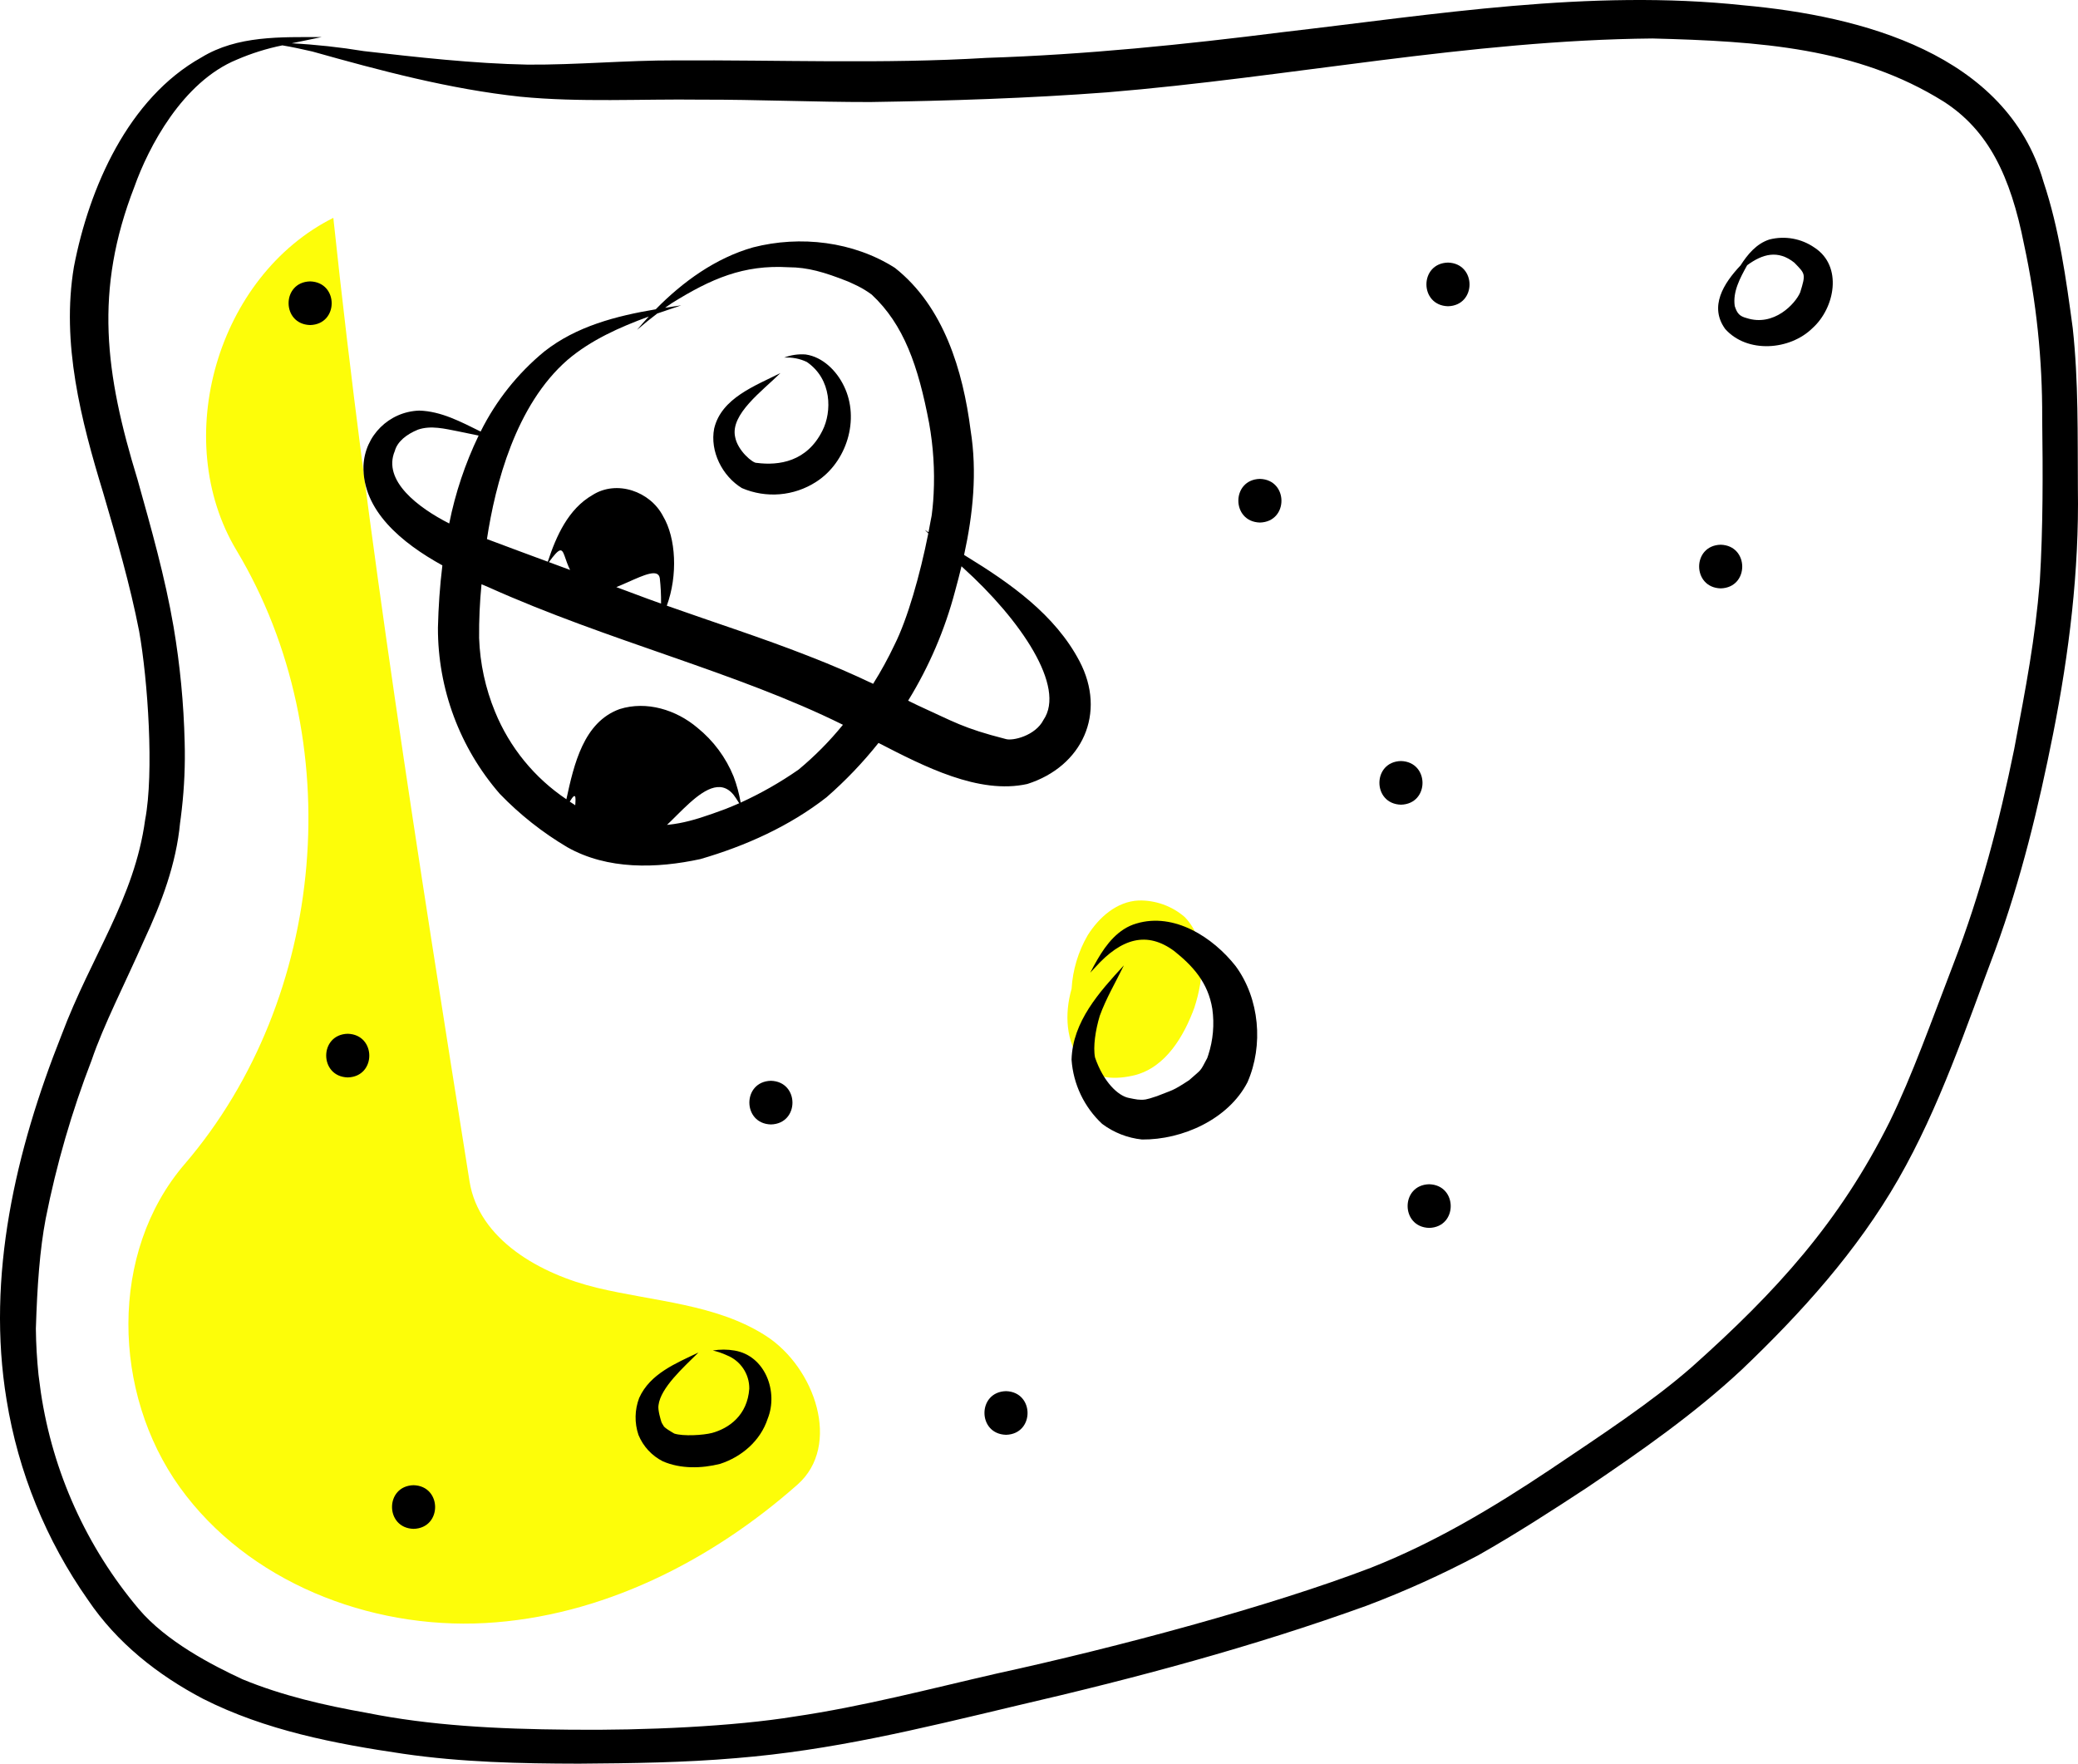
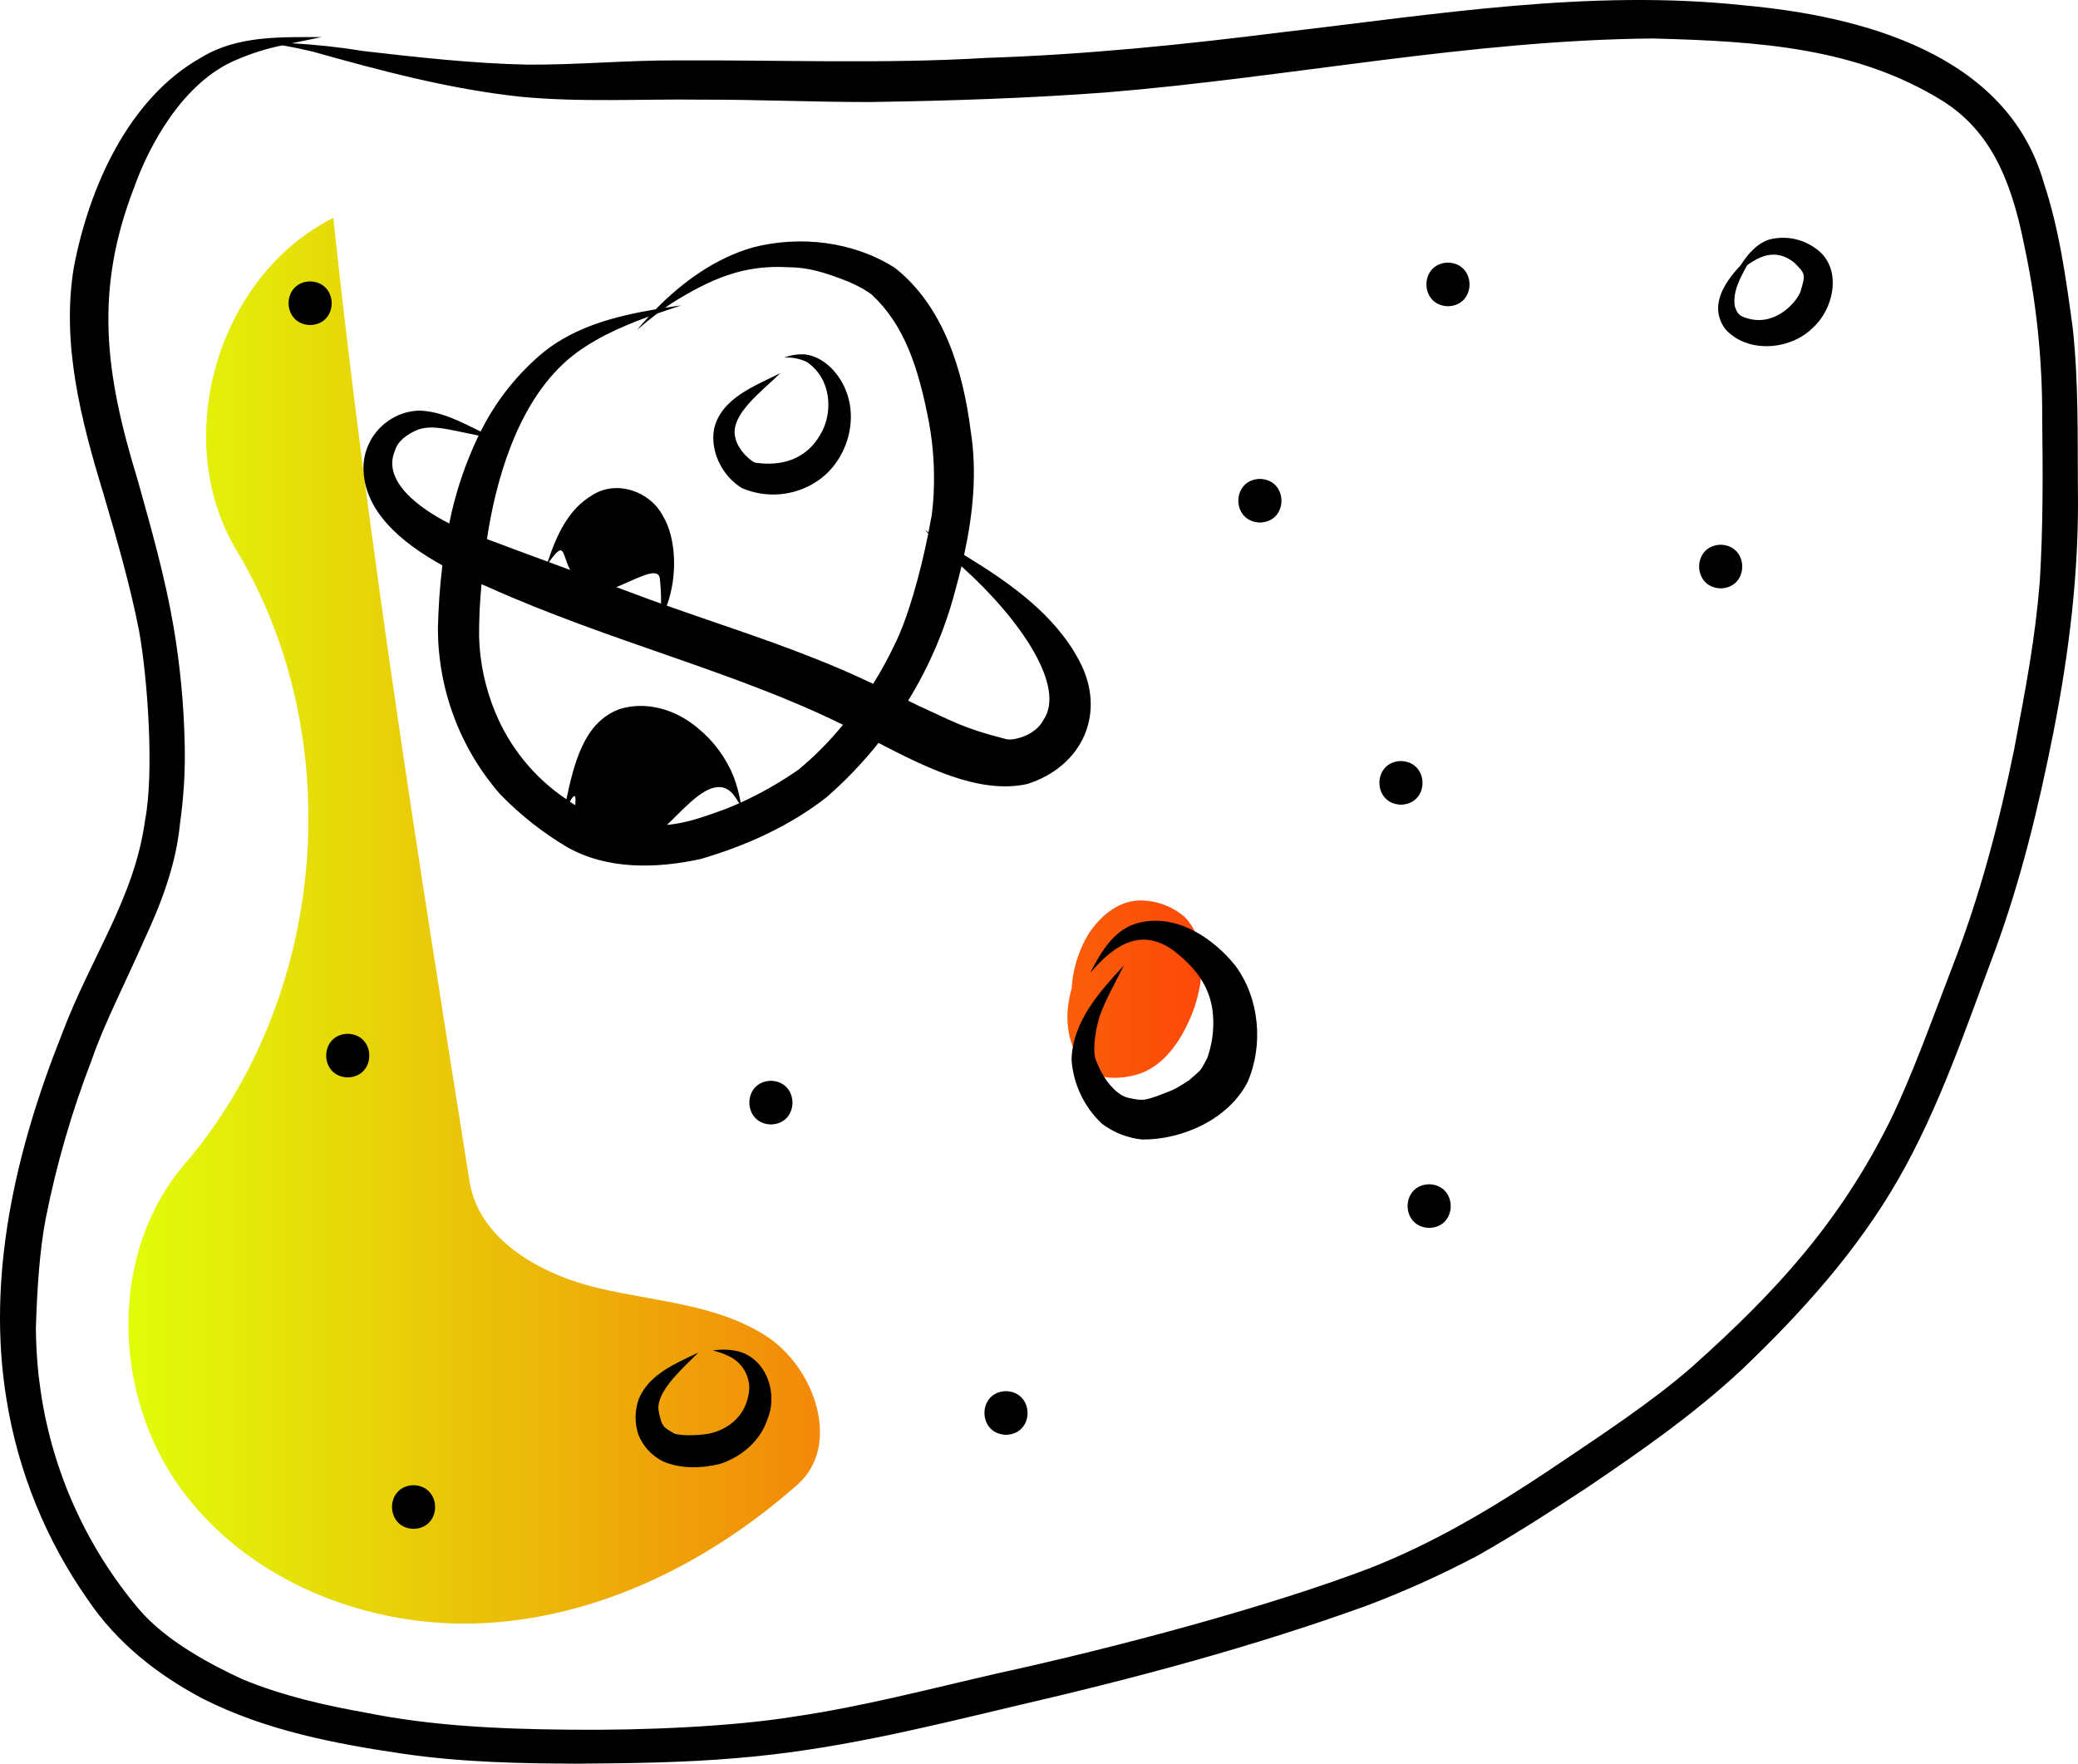
- <svg xmlns="http://www.w3.org/2000/svg" data-name="Layer 1" width="570.59" height="484.225">
-   <path d="M91.528 59.812c-31.828 15.917-44.89 60.782-26.582 91.297 30.986 51.642 24.955 122.843-14.274 168.537-20.77 24.193-19.902 62.83-1.283 88.716s51.954 38.988 83.793 37.258 61.941-16.904 85.821-38.034c12.092-10.7 4.846-32.139-8.745-40.856s-30.604-9.382-46.303-13.151-32.491-13.28-35.027-29.225c-14.045-88.344-28.091-176.687-37.4-264.542zM325.309 251.778a18.682 18.682 0 00-12.666-4.544c-6.025.28-10.9 4.656-13.98 9.553a33.146 33.146 0 00-4.416 14.664c-1.97 6.928-1.65 14.621 2.911 20.43 3.224 4.74 9.57 4.521 14.556 3.289 8.472-2.25 13.403-10.762 16.237-18.489 2.603-7.995 3.689-18.364-2.642-24.903z" fill="#fdfd09" />
-   <path d="M569.14 90.055c-1.825-13.516-3.687-27.163-8.024-40.14-10.14-35.168-49.98-45.529-82.353-48.459-42.354-4.536-84.695 2.537-126.702 7.388-26.954 3.404-53.988 6.165-81.154 7.045-28.465 1.719-56.948.534-85.435.695-13.542-.042-27.055 1.252-40.592 1.16-14.935-.29-30.482-2.05-44.962-3.709a182.787 182.787 0 00-19.822-2.15c2.808-.603 5.612-1.158 8.21-1.703-11.201.012-23.106-.476-33.02 5.597-20.072 11.215-30.813 35.766-34.99 57.483-3.515 20.996 1.944 42.059 8.042 62.056 3.678 12.555 7.364 25.14 9.87 37.99 2.396 13.415 4.117 38.928 1.643 51.778-2.948 21.633-14.716 37.175-22.954 59.095C4.34 315.783-3.814 350.365 1.813 384.388a132.12 132.12 0 0022.368 54.91c7.909 11.717 19.091 20.567 31.53 27.099 17.136 8.68 36.196 12.356 55.057 15.12 15.952 2.322 32.1 2.685 48.197 2.708 14.414-.107 28.854-.285 43.222-1.525 26.175-2.135 49.487-7.842 77.018-14.41 32.464-7.513 64.7-16.108 96.06-27.44a267.078 267.078 0 0030.705-13.875c10.194-5.778 20.053-12.138 29.844-18.57 14.762-9.984 29.451-20.22 42.5-32.41 16.347-15.584 31.63-32.542 42.924-52.207 11.391-19.853 18.625-41.745 26.671-63.088 7.032-19.234 11.871-39.177 15.852-59.242 4.394-22.194 7.164-44.692 6.796-67.346-.091-14.684.187-29.442-1.417-44.057zm-9.04 69.619c-1.299 15.914-3.728 28.502-7.033 46.021-4.075 19.99-9.275 39.763-16.622 58.816-6.15 15.982-11.312 30.628-17.561 43.44-13.786 27.614-31.054 46.602-54.33 67.365-11.01 9.633-24.567 18.505-39.09 28.283-15.526 10.364-31.585 19.952-48.996 26.822-27.6 10.57-69.513 21.806-102.887 29.083-18.416 4.228-36.726 9.047-55.443 11.79-16.505 2.69-40.993 3.846-61.736 3.603-20.255-.165-38.454-1.163-55.6-4.606-11.638-2.06-23.242-4.711-34.198-9.227-8.429-3.91-20.967-10.403-28.514-19.32A119.582 119.582 0 0111.21 382.26l-.635-4.8c-.43-4.206-.683-8.427-.727-12.655.371-11.857 1.075-21.65 2.696-30.197a261.482 261.482 0 0112.63-43.562c3.247-9.564 9.03-20.757 14.415-32.958 4.775-10.244 8.814-20.912 9.867-32.247l-.173 1.29c.498-3.968.231-1.255.64-4.973a130.862 130.862 0 00.784-18.369 221.163 221.163 0 00-3.044-31.681c-2.342-13.703-6.165-27.103-9.907-40.476-8.93-29.153-11.93-51.836-.856-80.343 3.85-10.874 13.222-28.807 28.14-34.918a63.128 63.128 0 0112.49-3.914c2.758.451 5.493 1.064 8.215 1.68 18.757 5.27 37.705 10.326 57.127 12.412 16.467 1.605 33.06.592 49.578.81 15.508-.041 31.006.67 46.514.655 21.693-.332 43.4-1.025 65.037-2.66 49.99-4.113 99.49-14.33 149.757-14.789 29.315.756 56.24 2.5 79.96 17.33 12.257 7.9 18.323 20.36 22.056 39.208a221.265 221.265 0 014.985 47.703c.194 14.954.248 29.934-.66 44.868z" />
-   <path d="M296.398 181.5c-6.714-12.761-19.014-21.381-31.037-28.744-.214-.129-.422-.266-.635-.395 2.454-11.242 3.625-22.751 1.792-34.204-2.091-16.365-7.352-34-20.779-44.607-11.402-7.257-25.97-8.973-38.972-5.628-10.288 2.934-19.237 9.39-26.714 16.996-10.88 1.84-21.789 4.657-30.564 11.564a67.325 67.325 0 00-17.515 22.002c-5.406-2.655-10.81-5.584-16.862-5.752a15.842 15.842 0 00-15.305 15.153c-.321 12.264 10.508 21.197 21.663 27.342-.704 5.746-1.085 11.49-1.219 17.091a69.234 69.234 0 0016.99 45.645 88.131 88.131 0 0018.562 14.661c11.017 6.214 24.486 5.853 36.522 3.238 12.378-3.596 24.453-9.01 34.648-16.98a114.116 114.116 0 0014.252-14.906c12.433 6.394 27.524 14.236 40.864 11.272 15.12-4.812 21.843-19.452 14.31-33.748zM123.35 143.726c-8.418-4.284-18.396-11.72-14.94-19.909.696-2.563 3.169-4.556 6.365-5.86 3.553-1.22 7.34-.242 10.904.443l5.745 1.186a101.43 101.43 0 00-8.074 24.14zm50.457 82.899c-6.626-.414-9.758-1.262-17.364-6.545 4.055-6.717-1.536 11.197 3.388 7.745-.232.607 8.737 3.124 9 3 3.443-1.063 4.442-1.3 9-1 5.21.39 17.324-21.713 24.295-10.617.292.436.567.884.847 1.328a86.55 86.55 0 01-3.717 1.56c-10.692 3.978-14.872 4.95-25.449 4.529zm45.48-15.332l-.02.015a101.205 101.205 0 01-15.893 9.052 38.327 38.327 0 00-1.93-7.144 33.322 33.322 0 00-9.948-13.41c-5.802-4.911-13.932-7.457-21.352-5.122-9.895 3.574-12.537 15.134-14.622 24.754a53.102 53.102 0 01-19.579-23.993 58.5 58.5 0 01-4.385-20.267 137.661 137.661 0 01.66-14.768c.63.27 1.253.534 1.856.784 33.17 14.914 68.19 23.322 97.383 37.799a88.516 88.516 0 01-12.17 12.3zm-68.566-56.96c6.021-8.245 2.092 1.208 10.11 7.492 4.754 4.086 19.488-8.428 20.339-3.088a56.31 56.31 0 01.346 6.985c-1.216-.436-2.432-.868-3.644-1.313-9.038-3.39-18.097-6.728-27.151-10.076zm89.027 33.413c-5.815-2.751-10.735-4.916-17.886-7.69-12.771-5.006-25.845-9.177-38.768-13.765 3.054-8.3 2.544-18.578-1.022-24.564-3.517-6.822-12.719-10.056-19.382-5.811-6.66 3.838-9.958 11.256-12.275 18.303-5.573-2.06-11.148-4.117-16.706-6.216 2.296-15.081 7.886-36.803 22.136-49.198 6.35-5.409 14.248-8.955 22.305-11.898-.61.658-1.212 1.32-1.801 1.99-.478.55-.941 1.112-1.416 1.663a108.22 108.22 0 015.532-4.48 425.73 425.73 0 016.585-2.246q-2.197.319-4.417.664c.585-.412 1.165-.823 1.783-1.235 10.895-6.782 19.765-10.617 32.096-9.89 5.247.02 9.75 1.301 16.353 3.92.795.359 2.162.977 2.65 1.228a26.6 26.6 0 013.842 2.36c8.827 8.221 12.786 19.597 15.767 35.308a85.363 85.363 0 011.238 19.403 68.796 68.796 0 01-.774 7.539l.194-1.444c-.253 1.466-.53 2.956-.826 4.456-.336-.221-.676-.438-1.011-.66.313.328.637.645.951.972-2.278 11.474-5.727 23.52-9.263 30.556a102.913 102.913 0 01-5.885 10.735zm46.776 9.904c-2.212 4.374-8.547 5.874-10.414 5.238-11.78-3.008-14.147-4.715-24.075-9.212l-2.68-1.3a111.463 111.463 0 0012.887-30.052q.945-3.403 1.772-6.852c.13.12.254.248.384.37 15.941 14.386 28.337 32.756 22.126 41.808z" />
-   <path d="M231.746 106.021c-1.984-4.163-5.818-8.035-10.536-8.7a13.58 13.58 0 00-5.896.86 12.62 12.62 0 016.206 1.186c6.974 4.743 6.927 13.7 4.322 18.84-4.244 8.565-11.953 9.678-18.075 8.879-1.012.137-5.209-3.323-5.91-7.115-1.378-6.244 7.47-12.625 12.455-17.558-6.92 3.512-16.224 6.859-18.21 15.239-1.215 6.272 2.228 13.067 7.603 16.351a21.748 21.748 0 0020.384-1.699c8.422-5.388 12.077-17.22 7.657-26.283zM397.595 72.095c-7.9.195-7.879 11.767 0 11.985 7.899-.196 7.878-11.768 0-11.985zM345.952 131.483c-7.899.196-7.878 11.768 0 11.985 7.9-.195 7.879-11.768 0-11.985zM472.476 149.558c-7.899.196-7.878 11.768 0 11.985 7.9-.196 7.879-11.768 0-11.985zM113.561 407.77c-7.898.196-7.878 11.768 0 11.985 7.9-.196 7.879-11.768 0-11.985zM211.682 296.739c-7.899.196-7.878 11.768 0 11.985 7.9-.196 7.879-11.768 0-11.985zM392.43 325.142c-7.899.196-7.878 11.768 0 11.985 7.9-.196 7.879-11.768 0-11.985zM95.487 283.828c-7.9.196-7.879 11.768 0 11.985 7.899-.195 7.878-11.768 0-11.985zM384.684 208.947c-7.899.196-7.878 11.768 0 11.985 7.9-.196 7.879-11.768 0-11.985zM276.235 381.949c-7.899.196-7.878 11.768 0 11.985 7.9-.196 7.879-11.768 0-11.985zM339.294 265.251c-6.23-7.92-16.88-14.805-27.25-11.696-4.952 1.423-8.248 5.636-10.723 9.92a65.839 65.839 0 00-1.945 3.578c.445-.484.896-.964 1.342-1.447 7.29-8.1 14.263-9.972 21.692-4.5 5.013 4.01 9.31 8.57 10.479 15.91a28.21 28.21 0 01-1.11 12.631c-.101.316-.203.606-.296.865-2.09 3.92-1.323 2.821-4.974 6.065-4.748 3.111-4.43 2.602-8.827 4.377-3.346 1.144-3.553.962-4.362.988-.316-.003-.63-.024-.945-.054-.429-.067-1.71-.263-2.372-.435-2.958-.539-7.009-4.375-9.32-11.105-.588-2.949.133-7.587 1.293-11.433 1.745-4.825 4.39-9.266 6.628-13.87-6.716 7.31-14.077 15.41-14.37 25.895a26.623 26.623 0 008.401 17.628 22.038 22.038 0 0010.942 4.29c11.092.11 23.741-5.566 28.975-15.74 4.42-10.121 3.322-22.912-3.258-31.867zM498.248 67.994a15.14 15.14 0 00-12.39-2.24c-3.552 1.145-5.963 4.048-7.94 7.128-4.65 4.927-8.665 11.275-4.206 17.437 6.027 6.774 17.768 5.879 23.974-.229 6.156-5.527 8.37-17.015.562-22.096zM494.3 80.288c-1.313 3.089-7.198 9.493-14.736 7.033-1.828-.495-2.563-1.178-3.228-3.296-.578-3.905 1.426-7.636 3.411-11.202 4.187-3.082 8.442-4.313 12.964-.698 2.983 3.098 3.192 3.003 1.59 8.163zM201.712 370.804a17.74 17.74 0 00-5.987-.014 18.9 18.9 0 013.866 1.316 9.745 9.745 0 016.153 9.147c-.513 7.334-5.563 10.888-10.214 12.169-2.477.638-7.9.956-10.37.177-.678-.398-2.806-1.603-3.033-2.211.62.87-.34-.5-.482-.88-.202-.613-1.08-3.446-.827-4.719.604-4.79 6.789-10.303 10.953-14.438-6.163 2.947-13.299 5.819-16.265 12.471a15.006 15.006 0 00-.192 10.146 14.081 14.081 0 006.703 7.249c4.865 2.117 10.64 1.98 15.715.696 5.943-1.935 11.072-6.336 13.052-12.366 2.992-7.408-.647-17.318-9.072-18.743zM85.158 77.259c-7.899.195-7.878 11.768 0 11.985 7.9-.196 7.879-11.768 0-11.985z" />
+ <svg xmlns="http://www.w3.org/2000/svg" xmlns:xlink="http://www.w3.org/1999/xlink" data-name="Layer 1" width="570.59" height="484.225" version="1.1" id="svg10">
+   <defs id="defs14">
+     <linearGradient id="linearGradient871">
+       <stop style="stop-color:#e1fd09;stop-opacity:1;" offset="0" id="stop867" />
+       <stop style="stop-color:#fd4809;stop-opacity:1;" offset="1" id="stop869" />
+     </linearGradient>
+     <linearGradient xlink:href="#linearGradient871" id="linearGradient873" x1="35.259" y1="252.792" x2="330.006" y2="252.792" gradientUnits="userSpaceOnUse" />
+   </defs>
+   <path d="M91.528 59.812c-31.828 15.917-44.89 60.782-26.582 91.297 30.986 51.642 24.955 122.843-14.274 168.537-20.77 24.193-19.902 62.83-1.283 88.716s51.954 38.988 83.793 37.258 61.941-16.904 85.821-38.034c12.092-10.7 4.846-32.139-8.745-40.856s-30.604-9.382-46.303-13.151-32.491-13.28-35.027-29.225c-14.045-88.344-28.091-176.687-37.4-264.542zM325.309 251.778a18.682 18.682 0 00-12.666-4.544c-6.025.28-10.9 4.656-13.98 9.553a33.146 33.146 0 00-4.416 14.664c-1.97 6.928-1.65 14.621 2.911 20.43 3.224 4.74 9.57 4.521 14.556 3.289 8.472-2.25 13.403-10.762 16.237-18.489 2.603-7.995 3.689-18.364-2.642-24.903z" fill="#fdfd09" id="path2" style="fill:url(#linearGradient873);fill-opacity:1" />
+   <path d="M569.14 90.055c-1.825-13.516-3.687-27.163-8.024-40.14-10.14-35.168-49.98-45.529-82.353-48.459-42.354-4.536-84.695 2.537-126.702 7.388-26.954 3.404-53.988 6.165-81.154 7.045-28.465 1.719-56.948.534-85.435.695-13.542-.042-27.055 1.252-40.592 1.16-14.935-.29-30.482-2.05-44.962-3.709a182.787 182.787 0 00-19.822-2.15c2.808-.603 5.612-1.158 8.21-1.703-11.201.012-23.106-.476-33.02 5.597-20.072 11.215-30.813 35.766-34.99 57.483-3.515 20.996 1.944 42.059 8.042 62.056 3.678 12.555 7.364 25.14 9.87 37.99 2.396 13.415 4.117 38.928 1.643 51.778-2.948 21.633-14.716 37.175-22.954 59.095C4.34 315.783-3.814 350.365 1.813 384.388a132.12 132.12 0 0022.368 54.91c7.909 11.717 19.091 20.567 31.53 27.099 17.136 8.68 36.196 12.356 55.057 15.12 15.952 2.322 32.1 2.685 48.197 2.708 14.414-.107 28.854-.285 43.222-1.525 26.175-2.135 49.487-7.842 77.018-14.41 32.464-7.513 64.7-16.108 96.06-27.44a267.078 267.078 0 0030.705-13.875c10.194-5.778 20.053-12.138 29.844-18.57 14.762-9.984 29.451-20.22 42.5-32.41 16.347-15.584 31.63-32.542 42.924-52.207 11.391-19.853 18.625-41.745 26.671-63.088 7.032-19.234 11.871-39.177 15.852-59.242 4.394-22.194 7.164-44.692 6.796-67.346-.091-14.684.187-29.442-1.417-44.057zm-9.04 69.619c-1.299 15.914-3.728 28.502-7.033 46.021-4.075 19.99-9.275 39.763-16.622 58.816-6.15 15.982-11.312 30.628-17.561 43.44-13.786 27.614-31.054 46.602-54.33 67.365-11.01 9.633-24.567 18.505-39.09 28.283-15.526 10.364-31.585 19.952-48.996 26.822-27.6 10.57-69.513 21.806-102.887 29.083-18.416 4.228-36.726 9.047-55.443 11.79-16.505 2.69-40.993 3.846-61.736 3.603-20.255-.165-38.454-1.163-55.6-4.606-11.638-2.06-23.242-4.711-34.198-9.227-8.429-3.91-20.967-10.403-28.514-19.32A119.582 119.582 0 0111.21 382.26l-.635-4.8c-.43-4.206-.683-8.427-.727-12.655.371-11.857 1.075-21.65 2.696-30.197a261.482 261.482 0 0112.63-43.562c3.247-9.564 9.03-20.757 14.415-32.958 4.775-10.244 8.814-20.912 9.867-32.247l-.173 1.29c.498-3.968.231-1.255.64-4.973a130.862 130.862 0 00.784-18.369 221.163 221.163 0 00-3.044-31.681c-2.342-13.703-6.165-27.103-9.907-40.476-8.93-29.153-11.93-51.836-.856-80.343 3.85-10.874 13.222-28.807 28.14-34.918a63.128 63.128 0 0112.49-3.914c2.758.451 5.493 1.064 8.215 1.68 18.757 5.27 37.705 10.326 57.127 12.412 16.467 1.605 33.06.592 49.578.81 15.508-.041 31.006.67 46.514.655 21.693-.332 43.4-1.025 65.037-2.66 49.99-4.113 99.49-14.33 149.757-14.789 29.315.756 56.24 2.5 79.96 17.33 12.257 7.9 18.323 20.36 22.056 39.208a221.265 221.265 0 014.985 47.703c.194 14.954.248 29.934-.66 44.868z" id="path4" />
+   <path d="M296.398 181.5c-6.714-12.761-19.014-21.381-31.037-28.744-.214-.129-.422-.266-.635-.395 2.454-11.242 3.625-22.751 1.792-34.204-2.091-16.365-7.352-34-20.779-44.607-11.402-7.257-25.97-8.973-38.972-5.628-10.288 2.934-19.237 9.39-26.714 16.996-10.88 1.84-21.789 4.657-30.564 11.564a67.325 67.325 0 00-17.515 22.002c-5.406-2.655-10.81-5.584-16.862-5.752a15.842 15.842 0 00-15.305 15.153c-.321 12.264 10.508 21.197 21.663 27.342-.704 5.746-1.085 11.49-1.219 17.091a69.234 69.234 0 0016.99 45.645 88.131 88.131 0 0018.562 14.661c11.017 6.214 24.486 5.853 36.522 3.238 12.378-3.596 24.453-9.01 34.648-16.98a114.116 114.116 0 0014.252-14.906c12.433 6.394 27.524 14.236 40.864 11.272 15.12-4.812 21.843-19.452 14.31-33.748zM123.35 143.726c-8.418-4.284-18.396-11.72-14.94-19.909.696-2.563 3.169-4.556 6.365-5.86 3.553-1.22 7.34-.242 10.904.443l5.745 1.186a101.43 101.43 0 00-8.074 24.14zm50.457 82.899c-6.626-.414-9.758-1.262-17.364-6.545 4.055-6.717-1.536 11.197 3.388 7.745-.232.607 8.737 3.124 9 3 3.443-1.063 4.442-1.3 9-1 5.21.39 17.324-21.713 24.295-10.617.292.436.567.884.847 1.328a86.55 86.55 0 01-3.717 1.56c-10.692 3.978-14.872 4.95-25.449 4.529zm45.48-15.332l-.02.015a101.205 101.205 0 01-15.893 9.052 38.327 38.327 0 00-1.93-7.144 33.322 33.322 0 00-9.948-13.41c-5.802-4.911-13.932-7.457-21.352-5.122-9.895 3.574-12.537 15.134-14.622 24.754a53.102 53.102 0 01-19.579-23.993 58.5 58.5 0 01-4.385-20.267 137.661 137.661 0 01.66-14.768c.63.27 1.253.534 1.856.784 33.17 14.914 68.19 23.322 97.383 37.799a88.516 88.516 0 01-12.17 12.3zm-68.566-56.96c6.021-8.245 2.092 1.208 10.11 7.492 4.754 4.086 19.488-8.428 20.339-3.088a56.31 56.31 0 01.346 6.985c-1.216-.436-2.432-.868-3.644-1.313-9.038-3.39-18.097-6.728-27.151-10.076zm89.027 33.413c-5.815-2.751-10.735-4.916-17.886-7.69-12.771-5.006-25.845-9.177-38.768-13.765 3.054-8.3 2.544-18.578-1.022-24.564-3.517-6.822-12.719-10.056-19.382-5.811-6.66 3.838-9.958 11.256-12.275 18.303-5.573-2.06-11.148-4.117-16.706-6.216 2.296-15.081 7.886-36.803 22.136-49.198 6.35-5.409 14.248-8.955 22.305-11.898-.61.658-1.212 1.32-1.801 1.99-.478.55-.941 1.112-1.416 1.663a108.22 108.22 0 015.532-4.48 425.73 425.73 0 016.585-2.246q-2.197.319-4.417.664c.585-.412 1.165-.823 1.783-1.235 10.895-6.782 19.765-10.617 32.096-9.89 5.247.02 9.75 1.301 16.353 3.92.795.359 2.162.977 2.65 1.228a26.6 26.6 0 013.842 2.36c8.827 8.221 12.786 19.597 15.767 35.308a85.363 85.363 0 011.238 19.403 68.796 68.796 0 01-.774 7.539l.194-1.444c-.253 1.466-.53 2.956-.826 4.456-.336-.221-.676-.438-1.011-.66.313.328.637.645.951.972-2.278 11.474-5.727 23.52-9.263 30.556a102.913 102.913 0 01-5.885 10.735zm46.776 9.904c-2.212 4.374-8.547 5.874-10.414 5.238-11.78-3.008-14.147-4.715-24.075-9.212l-2.68-1.3a111.463 111.463 0 0012.887-30.052q.945-3.403 1.772-6.852c.13.12.254.248.384.37 15.941 14.386 28.337 32.756 22.126 41.808z" id="path6" />
+   <path d="M231.746 106.021c-1.984-4.163-5.818-8.035-10.536-8.7a13.58 13.58 0 00-5.896.86 12.62 12.62 0 016.206 1.186c6.974 4.743 6.927 13.7 4.322 18.84-4.244 8.565-11.953 9.678-18.075 8.879-1.012.137-5.209-3.323-5.91-7.115-1.378-6.244 7.47-12.625 12.455-17.558-6.92 3.512-16.224 6.859-18.21 15.239-1.215 6.272 2.228 13.067 7.603 16.351a21.748 21.748 0 0020.384-1.699c8.422-5.388 12.077-17.22 7.657-26.283zM397.595 72.095c-7.9.195-7.879 11.767 0 11.985 7.899-.196 7.878-11.768 0-11.985zM345.952 131.483c-7.899.196-7.878 11.768 0 11.985 7.9-.195 7.879-11.768 0-11.985zM472.476 149.558c-7.899.196-7.878 11.768 0 11.985 7.9-.196 7.879-11.768 0-11.985zM113.561 407.77c-7.898.196-7.878 11.768 0 11.985 7.9-.196 7.879-11.768 0-11.985zM211.682 296.739c-7.899.196-7.878 11.768 0 11.985 7.9-.196 7.879-11.768 0-11.985zM392.43 325.142c-7.899.196-7.878 11.768 0 11.985 7.9-.196 7.879-11.768 0-11.985zM95.487 283.828c-7.9.196-7.879 11.768 0 11.985 7.899-.195 7.878-11.768 0-11.985zM384.684 208.947c-7.899.196-7.878 11.768 0 11.985 7.9-.196 7.879-11.768 0-11.985zM276.235 381.949c-7.899.196-7.878 11.768 0 11.985 7.9-.196 7.879-11.768 0-11.985zM339.294 265.251c-6.23-7.92-16.88-14.805-27.25-11.696-4.952 1.423-8.248 5.636-10.723 9.92a65.839 65.839 0 00-1.945 3.578c.445-.484.896-.964 1.342-1.447 7.29-8.1 14.263-9.972 21.692-4.5 5.013 4.01 9.31 8.57 10.479 15.91a28.21 28.21 0 01-1.11 12.631c-.101.316-.203.606-.296.865-2.09 3.92-1.323 2.821-4.974 6.065-4.748 3.111-4.43 2.602-8.827 4.377-3.346 1.144-3.553.962-4.362.988-.316-.003-.63-.024-.945-.054-.429-.067-1.71-.263-2.372-.435-2.958-.539-7.009-4.375-9.32-11.105-.588-2.949.133-7.587 1.293-11.433 1.745-4.825 4.39-9.266 6.628-13.87-6.716 7.31-14.077 15.41-14.37 25.895a26.623 26.623 0 008.401 17.628 22.038 22.038 0 0010.942 4.29c11.092.11 23.741-5.566 28.975-15.74 4.42-10.121 3.322-22.912-3.258-31.867zM498.248 67.994a15.14 15.14 0 00-12.39-2.24c-3.552 1.145-5.963 4.048-7.94 7.128-4.65 4.927-8.665 11.275-4.206 17.437 6.027 6.774 17.768 5.879 23.974-.229 6.156-5.527 8.37-17.015.562-22.096zM494.3 80.288c-1.313 3.089-7.198 9.493-14.736 7.033-1.828-.495-2.563-1.178-3.228-3.296-.578-3.905 1.426-7.636 3.411-11.202 4.187-3.082 8.442-4.313 12.964-.698 2.983 3.098 3.192 3.003 1.59 8.163zM201.712 370.804a17.74 17.74 0 00-5.987-.014 18.9 18.9 0 013.866 1.316 9.745 9.745 0 016.153 9.147c-.513 7.334-5.563 10.888-10.214 12.169-2.477.638-7.9.956-10.37.177-.678-.398-2.806-1.603-3.033-2.211.62.87-.34-.5-.482-.88-.202-.613-1.08-3.446-.827-4.719.604-4.79 6.789-10.303 10.953-14.438-6.163 2.947-13.299 5.819-16.265 12.471a15.006 15.006 0 00-.192 10.146 14.081 14.081 0 006.703 7.249c4.865 2.117 10.64 1.98 15.715.696 5.943-1.935 11.072-6.336 13.052-12.366 2.992-7.408-.647-17.318-9.072-18.743zM85.158 77.259c-7.899.195-7.878 11.768 0 11.985 7.9-.196 7.879-11.768 0-11.985z" id="path8" style="fill-opacity:1;fill:#000000" />
</svg>
